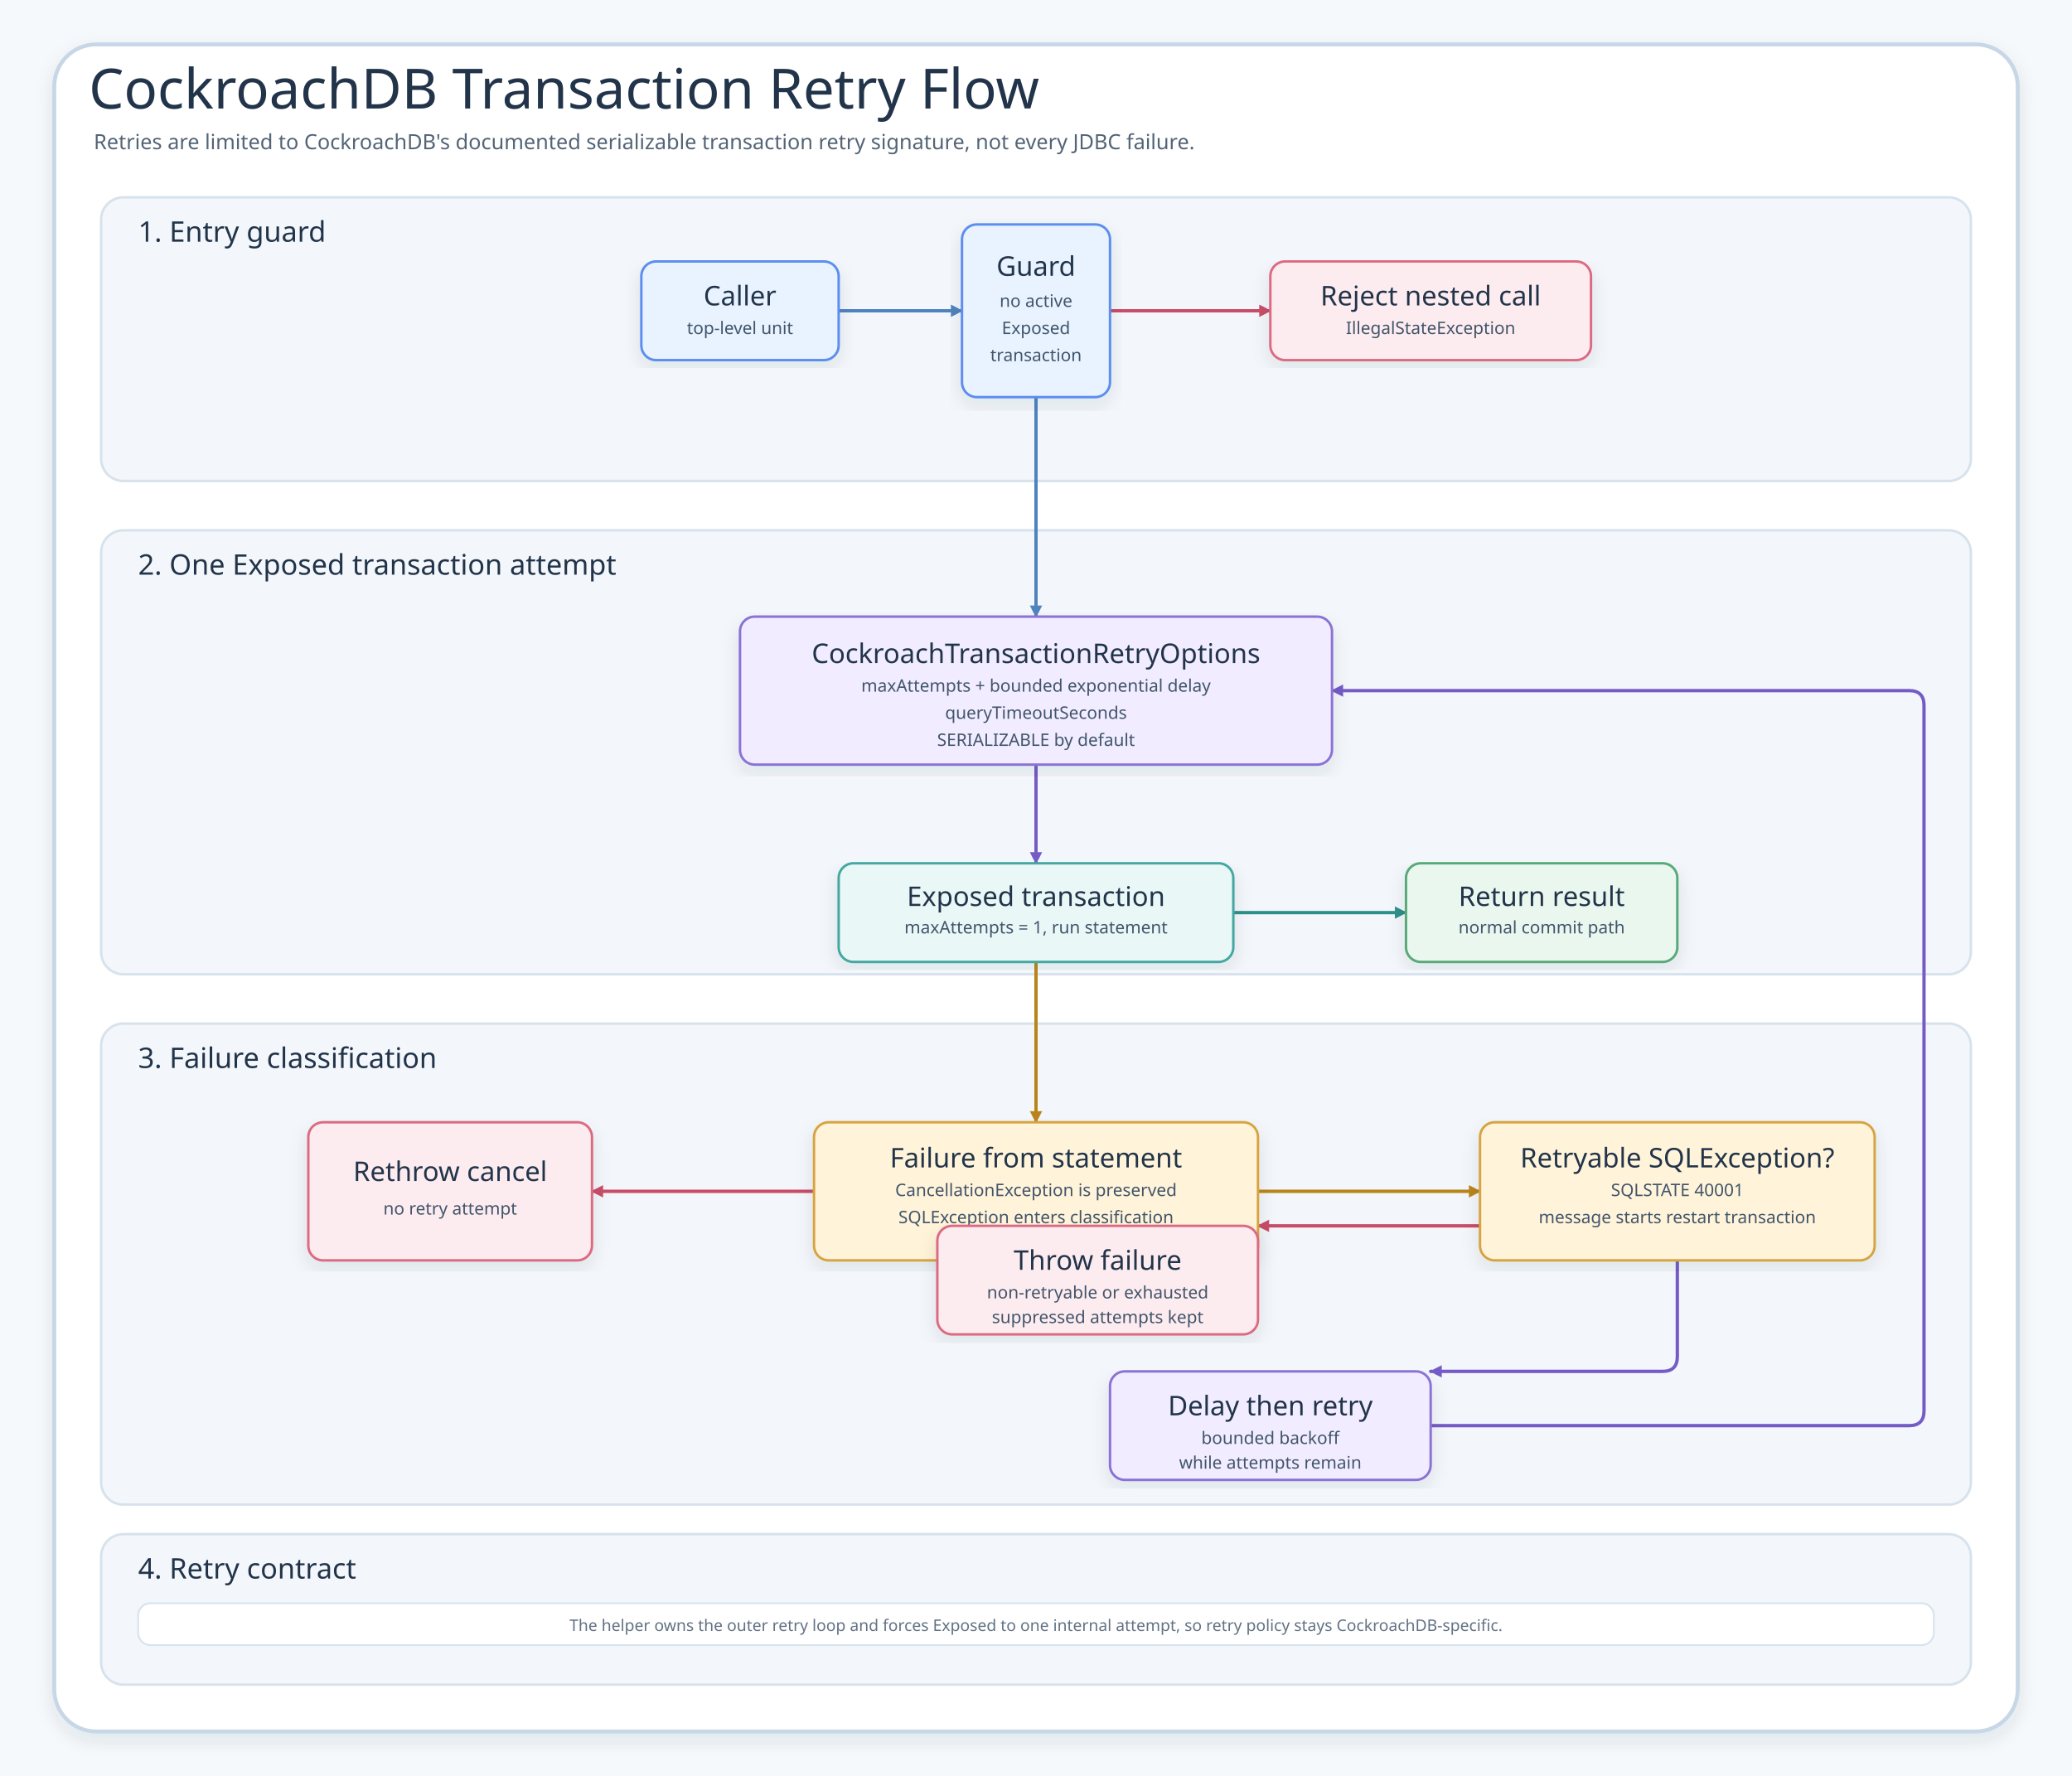
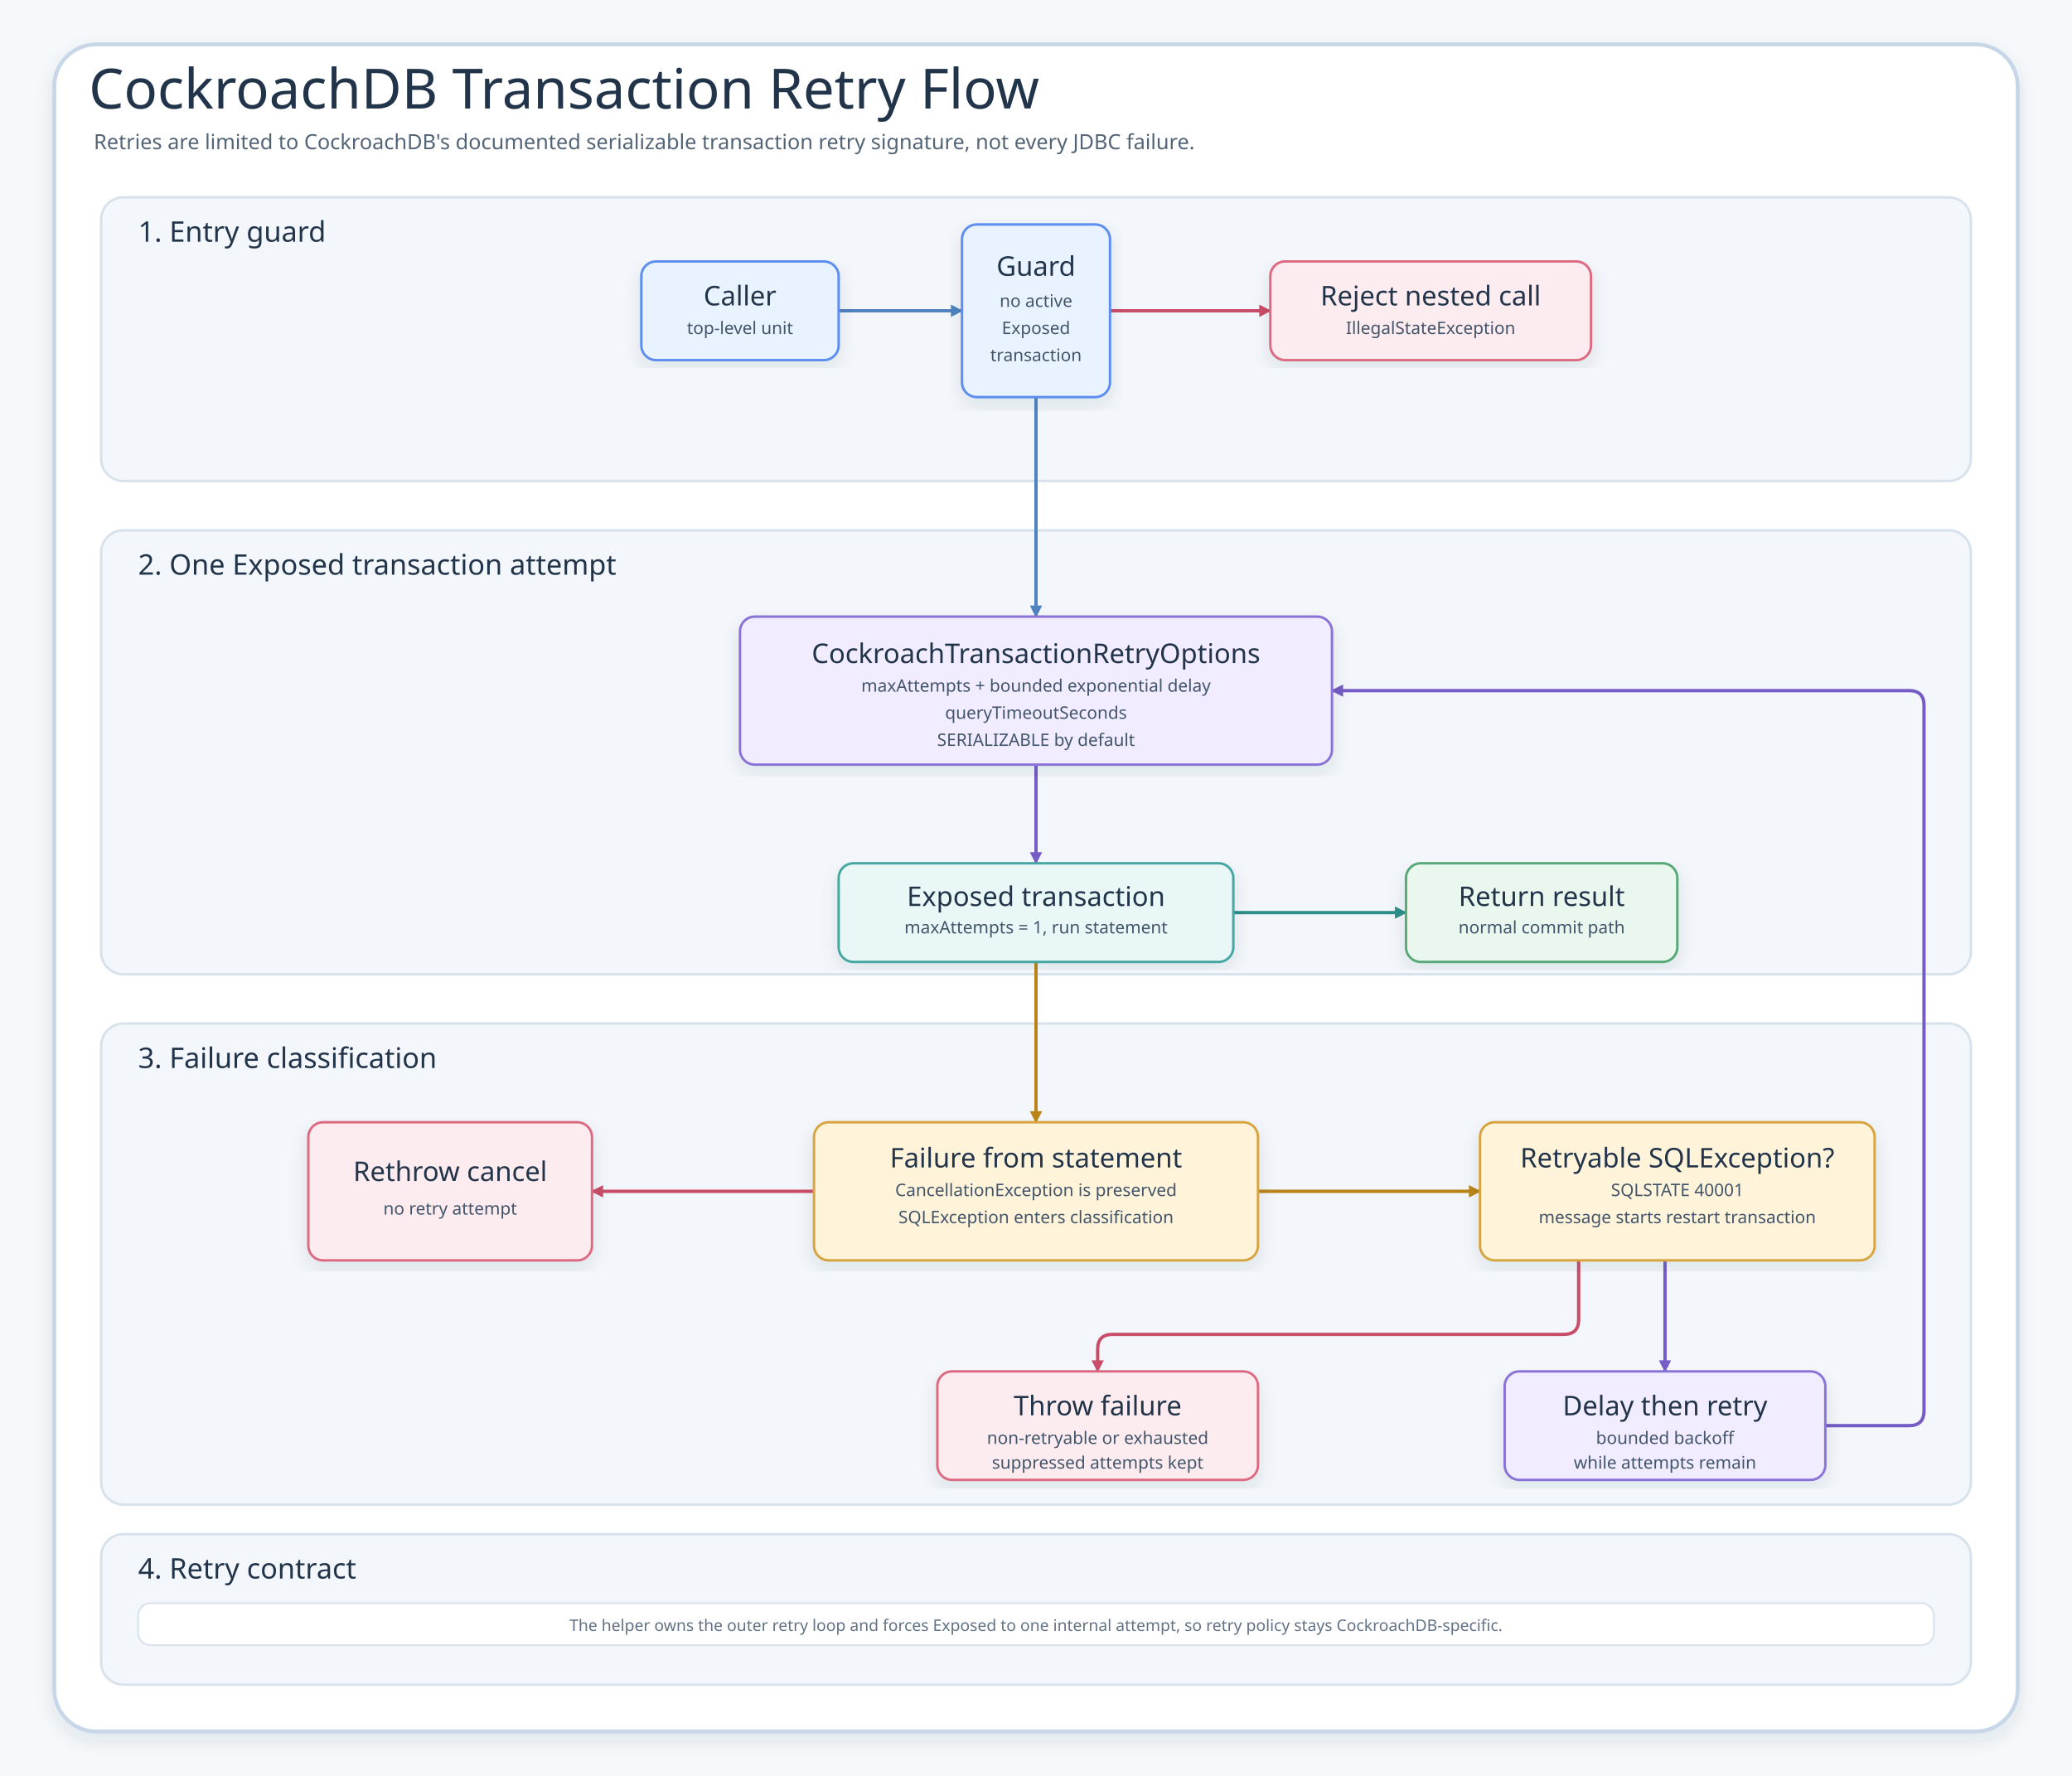
<svg xmlns="http://www.w3.org/2000/svg" width="1680" height="1440" viewBox="0 0 1680 1440" role="img" aria-labelledby="title desc">
  <defs>
    <filter id="shadow" x="-8%" y="-8%" width="116%" height="116%">
      <feDropShadow dx="0" dy="6" stdDeviation="7" flood-color="#203040" flood-opacity="0.10" />
    </filter>
    <marker id="arrow-blue" viewBox="0 0 10 10" markerWidth="10" markerHeight="10" refX="9" refY="5" orient="auto" markerUnits="userSpaceOnUse">
      <path d="M 0 0 L 5.4 2.7 Q 10 5 5.4 7.3 L 0 10" fill="#4F83BF" stroke-dasharray="none" style="stroke-dasharray:none!important" />
    </marker>
    <marker id="arrow-teal" viewBox="0 0 10 10" markerWidth="10" markerHeight="10" refX="9" refY="5" orient="auto" markerUnits="userSpaceOnUse">
      <path d="M 0 0 L 5.4 2.7 Q 10 5 5.4 7.3 L 0 10" fill="#2E8F89" stroke-dasharray="none" style="stroke-dasharray:none!important" />
    </marker>
    <marker id="arrow-gold" viewBox="0 0 10 10" markerWidth="10" markerHeight="10" refX="9" refY="5" orient="auto" markerUnits="userSpaceOnUse">
      <path d="M 0 0 L 5.4 2.7 Q 10 5 5.4 7.3 L 0 10" fill="#B9851B" stroke-dasharray="none" style="stroke-dasharray:none!important" />
    </marker>
    <marker id="arrow-red" viewBox="0 0 10 10" markerWidth="10" markerHeight="10" refX="9" refY="5" orient="auto" markerUnits="userSpaceOnUse">
      <path d="M 0 0 L 5.4 2.7 Q 10 5 5.4 7.3 L 0 10" fill="#C94D68" stroke-dasharray="none" style="stroke-dasharray:none!important" />
    </marker>
    <marker id="arrow-purple" viewBox="0 0 10 10" markerWidth="10" markerHeight="10" refX="9" refY="5" orient="auto" markerUnits="userSpaceOnUse">
      <path d="M 0 0 L 5.4 2.7 Q 10 5 5.4 7.3 L 0 10" fill="#755BC6" stroke-dasharray="none" style="stroke-dasharray:none!important" />
    </marker>
    <style>
      .canvas{fill:#F6F9FC}.frame{fill:#FFFFFF;stroke:#C7D7E7;stroke-width:3.2;filter:url(#shadow)}
      .layer{fill:#F3F7FB;stroke:#D7E2EC;stroke-width:2}
      .title{font-family:"Architects Daughter";font-size:45px;fill:#22344A;font-weight:400}
      .subtitle{font-family:"Comic Mono";font-size:17px;fill:#536476;font-weight:400}
      .layer-title{font-family:"Architects Daughter";font-size:23px;fill:#22344A;font-weight:400}
      .card-title{font-family:"Architects Daughter";font-size:22px;fill:#22344A;font-weight:400}
      .detail{font-family:"Comic Mono";font-size:14px;fill:#42556B;font-weight:400}
      .small{font-family:"Comic Mono";font-size:13px;fill:#627184;font-weight:400}
      .card{filter:url(#shadow);stroke-width:2}
      .connector{fill:none;stroke-width:2.7;stroke-linejoin:round;stroke-linecap:round}
      .constraint{fill:#FFFFFF;stroke:#D7E2EC;stroke-width:1.4}
    </style>
  </defs>
  <rect class="canvas" width="1680" height="1440" />
  <rect class="frame" x="44" y="36" width="1592" height="1368" rx="34" />
  <text class="title" x="72" y="88">CockroachDB Transaction Retry Flow</text>
  <text class="subtitle" x="76" y="121">Retries are limited to CockroachDB's documented serializable transaction retry signature, not every JDBC failure.</text>
  <g id="layer-entry">
    <rect class="layer" x="82" y="160" width="1516" height="230" rx="18" />
    <text class="layer-title" x="112" y="188" dominant-baseline="middle">1. Entry guard</text>
  </g>
  <g id="layer-attempt">
    <rect class="layer" x="82" y="430" width="1516" height="360" rx="18" />
    <text class="layer-title" x="112" y="458" dominant-baseline="middle">2. One Exposed transaction attempt</text>
  </g>
  <g id="layer-classify">
    <rect class="layer" x="82" y="830" width="1516" height="390" rx="18" />
    <text class="layer-title" x="112" y="858" dominant-baseline="middle">3. Failure classification</text>
  </g>
  <g id="layer-retry">
    <rect class="layer" x="82" y="1244" width="1516" height="122" rx="18" />
    <text class="layer-title" x="112" y="1272" dominant-baseline="middle">4. Retry contract</text>
  </g>
  <path data-edge="call-&gt;guard" class="connector" d="M 680 252 L 780 252" stroke="#4F83BF" marker-end="url(#arrow-blue)" />
  <path data-edge="guard-&gt;reject" class="connector" d="M 900 252 L 1030 252" stroke="#C94D68" marker-end="url(#arrow-red)" />
  <path data-edge="guard-&gt;options" class="connector" d="M 840 322 L 840 500" stroke="#4F83BF" marker-end="url(#arrow-blue)" />
  <path data-edge="options-&gt;execute" class="connector" d="M 840 620 L 840 700" stroke="#755BC6" marker-end="url(#arrow-purple)" />
  <path data-edge="execute-&gt;success" class="connector" d="M 1000 740 L 1140 740" stroke="#2E8F89" marker-end="url(#arrow-teal)" />
  <path data-edge="execute-&gt;failure" class="connector" d="M 840 780 L 840 910" stroke="#B9851B" marker-end="url(#arrow-gold)" />
  <path data-edge="failure-&gt;cancel" class="connector" d="M 660 966 L 480 966" stroke="#C94D68" marker-end="url(#arrow-red)" />
  <path data-edge="failure-&gt;classify" class="connector" d="M 1020 966 L 1200 966" stroke="#B9851B" marker-end="url(#arrow-gold)" />
-   <path data-edge="classify-&gt;terminal" class="connector" d="M 1200 994 L 1020 994" stroke="#C94D68" marker-end="url(#arrow-red)" />
-   <path data-edge="classify-&gt;delay" class="connector" d="M 1360 1022 L 1360 1100 Q 1360 1112 1348 1112 L 1160 1112" stroke="#755BC6" marker-end="url(#arrow-purple)" />
-   <path data-edge="delay-&gt;options" class="connector" d="M 1160 1156 L 1548 1156 Q 1560 1156 1560 1144 L 1560 572 Q 1560 560 1548 560 L 1080 560" stroke="#755BC6" marker-end="url(#arrow-purple)" />
+   <path data-edge="classify-&gt;terminal" class="connector" d="M 1280 1022 L 1280 1070 Q 1280 1082 1268 1082 L 902 1082 Q 890 1082 890 1094 L 890 1112" stroke="#C94D68" marker-end="url(#arrow-red)" />
+   <path data-edge="classify-&gt;delay" class="connector" d="M 1350 1022 L 1350 1112" stroke="#755BC6" marker-end="url(#arrow-purple)" />
+   <path data-edge="delay-&gt;options" class="connector" d="M 1480 1156 L 1548 1156 Q 1560 1156 1560 1144 L 1560 572 Q 1560 560 1548 560 L 1080 560" stroke="#755BC6" marker-end="url(#arrow-purple)" />
  <g id="node-call" data-node="call" transform="translate(520,212)">
    <rect class="card" x="0" y="0" width="160" height="80" rx="12" fill="#E8F3FF" stroke="#5B8DEF" />
    <text class="card-title" x="80" y="28" text-anchor="middle" dominant-baseline="middle">Caller</text>
    <text class="detail" x="80" y="54" text-anchor="middle" dominant-baseline="middle">top-level unit</text>
  </g>
  <g id="node-guard" data-node="guard" transform="translate(780,182)">
    <rect class="card" x="0" y="0" width="120" height="140" rx="12" fill="#E8F3FF" stroke="#5B8DEF" />
    <text class="card-title" x="60" y="34" text-anchor="middle" dominant-baseline="middle">Guard</text>
    <text class="detail" x="60" y="62" text-anchor="middle" dominant-baseline="middle">no active</text>
    <text class="detail" x="60" y="84" text-anchor="middle" dominant-baseline="middle">Exposed</text>
    <text class="detail" x="60" y="106" text-anchor="middle" dominant-baseline="middle">transaction</text>
  </g>
  <g id="node-reject" data-node="reject" transform="translate(1030,212)">
    <rect class="card" x="0" y="0" width="260" height="80" rx="12" fill="#FDECEF" stroke="#DC6B82" />
    <text class="card-title" x="130" y="28" text-anchor="middle" dominant-baseline="middle">Reject nested call</text>
    <text class="detail" x="130" y="54" text-anchor="middle" dominant-baseline="middle">IllegalStateException</text>
  </g>
  <g id="node-options" data-node="options" transform="translate(600,500)">
    <rect class="card" x="0" y="0" width="480" height="120" rx="12" fill="#F1ECFF" stroke="#8A72D6" />
    <text class="card-title" x="240" y="30" text-anchor="middle" dominant-baseline="middle">CockroachTransactionRetryOptions</text>
    <text class="detail" x="240" y="56" text-anchor="middle" dominant-baseline="middle">maxAttempts + bounded exponential delay</text>
    <text class="detail" x="240" y="78" text-anchor="middle" dominant-baseline="middle">queryTimeoutSeconds</text>
    <text class="detail" x="240" y="100" text-anchor="middle" dominant-baseline="middle">SERIALIZABLE by default</text>
  </g>
  <g id="node-execute" data-node="execute" transform="translate(680,700)">
    <rect class="card" x="0" y="0" width="320" height="80" rx="12" fill="#E9F7F6" stroke="#45A7A1" />
    <text class="card-title" x="160" y="27" text-anchor="middle" dominant-baseline="middle">Exposed transaction</text>
    <text class="detail" x="160" y="52" text-anchor="middle" dominant-baseline="middle">maxAttempts = 1, run statement</text>
  </g>
  <g id="node-success" data-node="success" transform="translate(1140,700)">
    <rect class="card" x="0" y="0" width="220" height="80" rx="12" fill="#EAF7EF" stroke="#58A978" />
    <text class="card-title" x="110" y="27" text-anchor="middle" dominant-baseline="middle">Return result</text>
    <text class="detail" x="110" y="52" text-anchor="middle" dominant-baseline="middle">normal commit path</text>
  </g>
  <g id="node-failure" data-node="failure" transform="translate(660,910)">
    <rect class="card" x="0" y="0" width="360" height="112" rx="12" fill="#FFF3D9" stroke="#D6A441" />
    <text class="card-title" x="180" y="29" text-anchor="middle" dominant-baseline="middle">Failure from statement</text>
    <text class="detail" x="180" y="55" text-anchor="middle" dominant-baseline="middle">CancellationException is preserved</text>
    <text class="detail" x="180" y="77" text-anchor="middle" dominant-baseline="middle">SQLException enters classification</text>
  </g>
  <g id="node-cancel" data-node="cancel" transform="translate(250,910)">
    <rect class="card" x="0" y="0" width="230" height="112" rx="12" fill="#FDECEF" stroke="#DC6B82" />
    <text class="card-title" x="115" y="40" text-anchor="middle" dominant-baseline="middle">Rethrow cancel</text>
    <text class="detail" x="115" y="70" text-anchor="middle" dominant-baseline="middle">no retry attempt</text>
  </g>
  <g id="node-classify" data-node="classify" transform="translate(1200,910)">
    <rect class="card" x="0" y="0" width="320" height="112" rx="12" fill="#FFF3D9" stroke="#D6A441" />
    <text class="card-title" x="160" y="29" text-anchor="middle" dominant-baseline="middle">Retryable SQLException?</text>
    <text class="detail" x="160" y="55" text-anchor="middle" dominant-baseline="middle">SQLSTATE 40001</text>
    <text class="detail" x="160" y="77" text-anchor="middle" dominant-baseline="middle">message starts restart transaction</text>
  </g>
-   <g id="node-terminal" data-node="terminal" transform="translate(760,994)">
+   <g id="node-terminal" data-node="terminal" transform="translate(760,1112)">
    <rect class="card" x="0" y="0" width="260" height="88" rx="12" fill="#FDECEF" stroke="#DC6B82" />
    <text class="card-title" x="130" y="28" text-anchor="middle" dominant-baseline="middle">Throw failure</text>
    <text class="detail" x="130" y="54" text-anchor="middle" dominant-baseline="middle">non-retryable or exhausted</text>
    <text class="detail" x="130" y="74" text-anchor="middle" dominant-baseline="middle">suppressed attempts kept</text>
  </g>
-   <g id="node-delay" data-node="delay" transform="translate(900,1112)">
+   <g id="node-delay" data-node="delay" transform="translate(1220,1112)">
    <rect class="card" x="0" y="0" width="260" height="88" rx="12" fill="#F1ECFF" stroke="#8A72D6" />
    <text class="card-title" x="130" y="28" text-anchor="middle" dominant-baseline="middle">Delay then retry</text>
    <text class="detail" x="130" y="54" text-anchor="middle" dominant-baseline="middle">bounded backoff</text>
    <text class="detail" x="130" y="74" text-anchor="middle" dominant-baseline="middle">while attempts remain</text>
  </g>
  <g transform="translate(112,1300)">
    <rect class="constraint" x="0" y="0" width="1456" height="34" rx="10" />
    <text class="small" x="728" y="18" text-anchor="middle" dominant-baseline="middle">The helper owns the outer retry loop and forces Exposed to one internal attempt, so retry policy stays CockroachDB-specific.</text>
  </g>
</svg>
